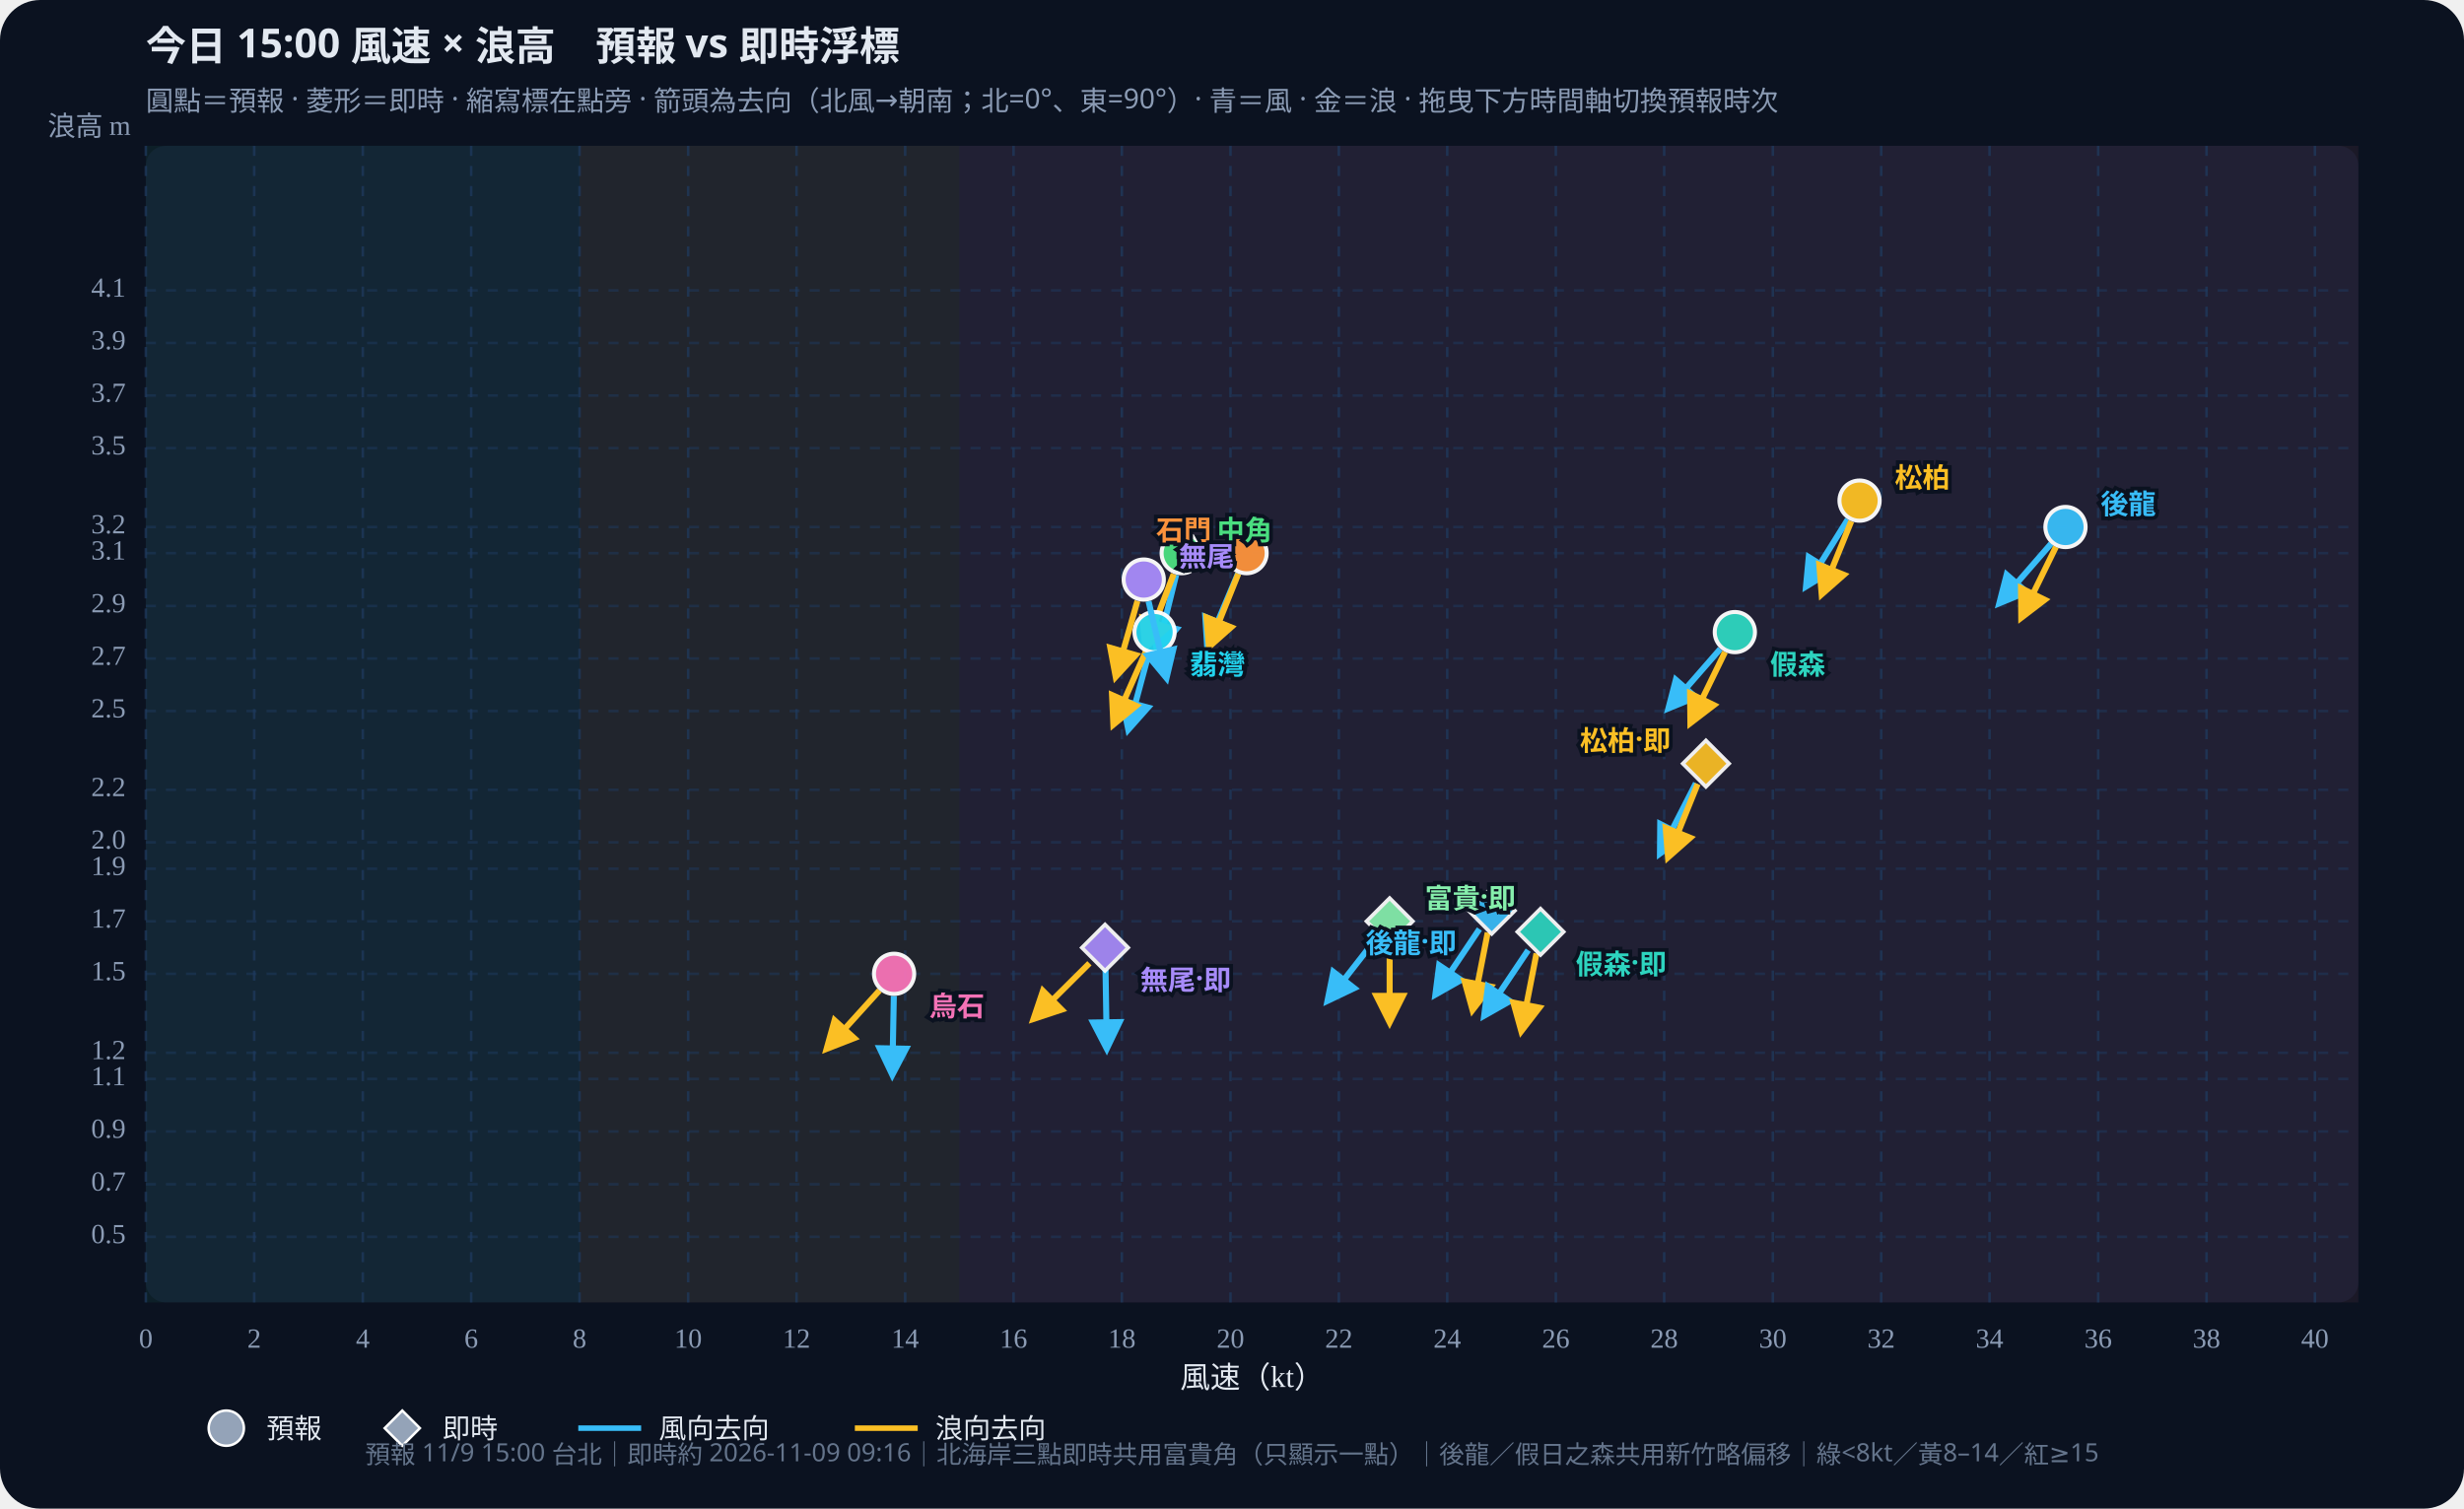
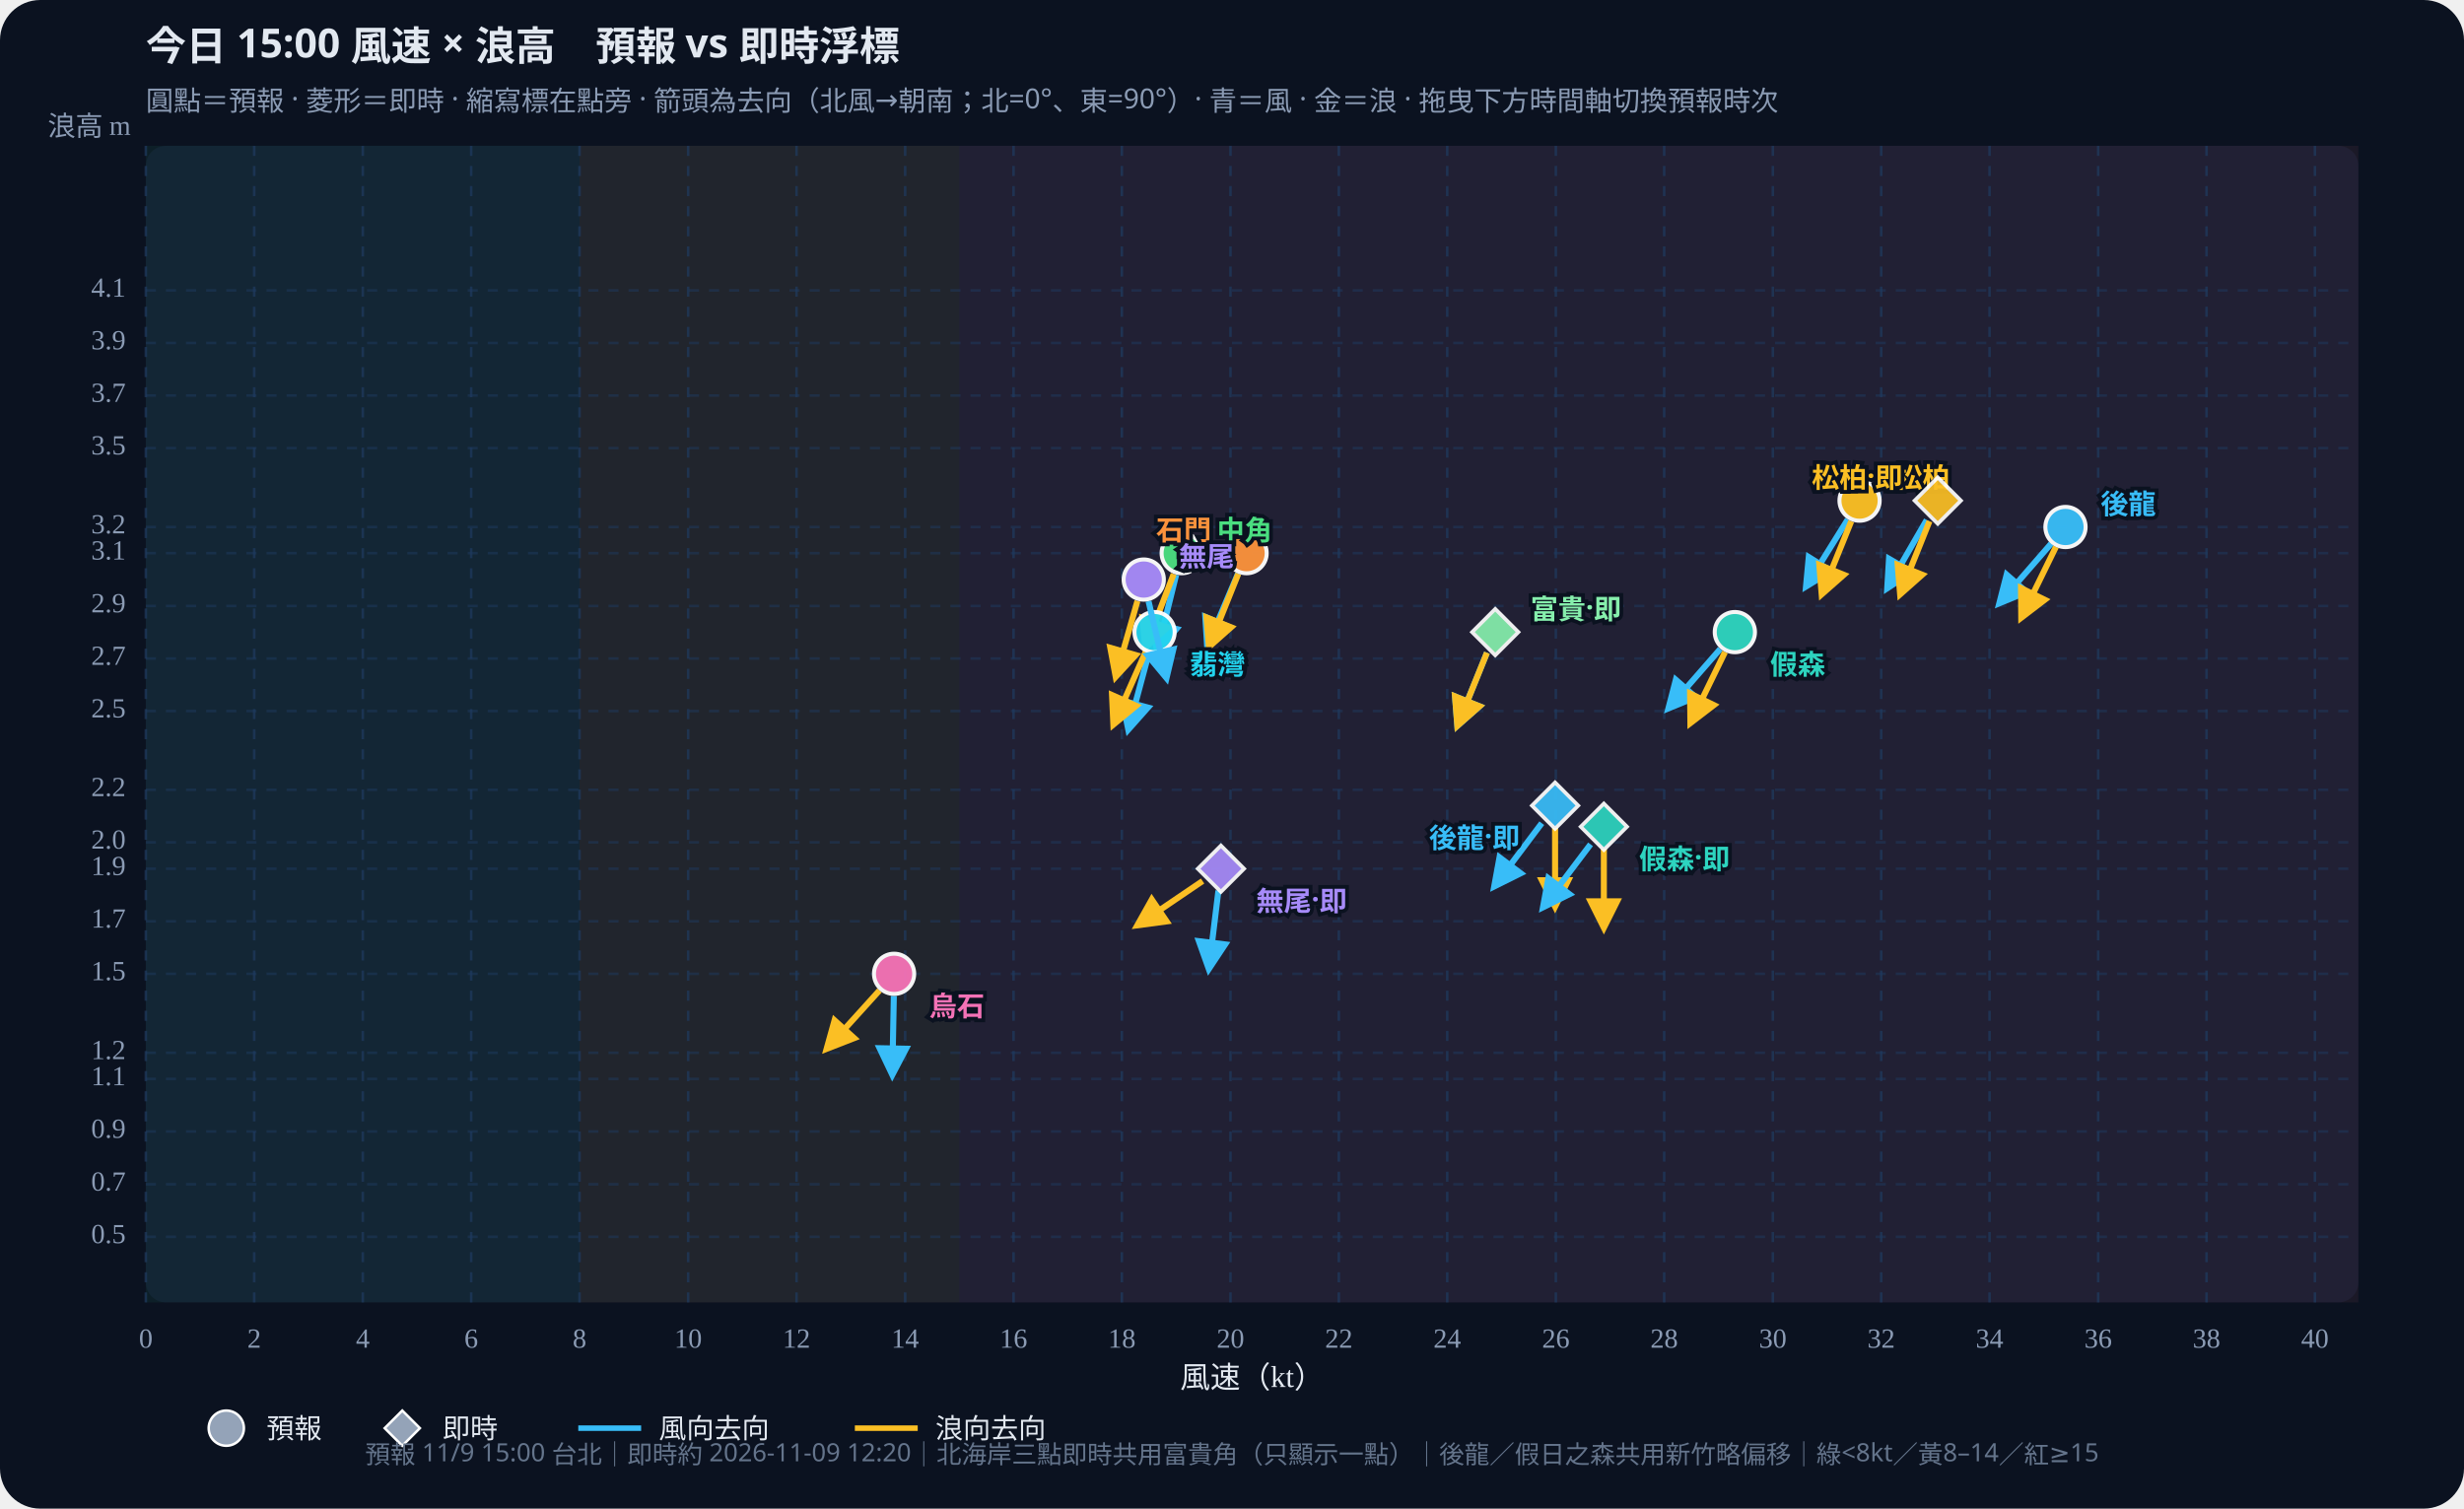
<svg xmlns="http://www.w3.org/2000/svg" id="wws-svg" viewBox="0 0 980 600" role="img" aria-label="風速與浪高散佈圖，可拖曳時間軸切換預報時次" style="width:100%;height:auto;display:block">
  <rect width="980" height="600" fill="#0b1220" rx="16" />
  <rect x="58" y="58" width="880" height="460" fill="#111a2e" rx="8" />
  <rect x="58.0" y="58" width="172.5" height="460" fill="#34d399" opacity="0.07" />
  <rect x="230.5" y="58" width="151.0" height="460" fill="#fbbf24" opacity="0.07" />
  <rect x="381.5" y="58" width="556.5" height="460" fill="#fb7185" opacity="0.07" />
  <defs>
    <marker id="arrow-38bdf8" viewBox="0 0 10 10" refX="8" refY="5" markerWidth="6" markerHeight="6" orient="auto-start-reverse">
      <path d="M0,0 L10,5 L0,10 z" fill="#38bdf8" />
    </marker>
    <marker id="arrow-fbbf24" viewBox="0 0 10 10" refX="8" refY="5" markerWidth="6" markerHeight="6" orient="auto-start-reverse">
      <path d="M0,0 L10,5 L0,10 z" fill="#fbbf24" />
    </marker>
  </defs>
  <text id="wws-title" x="58" y="24" fill="#e2e8f0" font-size="16" font-weight="700" font-family="Noto Sans TC,system-ui,sans-serif">今日 15:00 風速 × 浪高　預報 vs 即時浮標</text>
  <text x="58" y="44" fill="#8b9bb4" font-size="11" font-family="Noto Sans TC,system-ui,sans-serif">圓點＝預報 · 菱形＝即時 · 縮寫標在點旁 · 箭頭為去向（北風→朝南；北=0°、東=90°）· 青＝風 · 金＝浪 · 拖曳下方時間軸切換預報時次</text>
  <line x1="58.0" y1="58" x2="58.0" y2="518" stroke="#1e3a5f" stroke-dasharray="4 4" opacity="0.7" />
  <text x="58.0" y="536" text-anchor="middle" fill="#8b9bb4" font-size="11">0</text>
  <line x1="101.1" y1="58" x2="101.1" y2="518" stroke="#1e3a5f" stroke-dasharray="4 4" opacity="0.7" />
  <text x="101.1" y="536" text-anchor="middle" fill="#8b9bb4" font-size="11">2</text>
  <line x1="144.3" y1="58" x2="144.3" y2="518" stroke="#1e3a5f" stroke-dasharray="4 4" opacity="0.7" />
  <text x="144.3" y="536" text-anchor="middle" fill="#8b9bb4" font-size="11">4</text>
  <line x1="187.4" y1="58" x2="187.4" y2="518" stroke="#1e3a5f" stroke-dasharray="4 4" opacity="0.7" />
  <text x="187.4" y="536" text-anchor="middle" fill="#8b9bb4" font-size="11">6</text>
  <line x1="230.5" y1="58" x2="230.5" y2="518" stroke="#1e3a5f" stroke-dasharray="4 4" opacity="0.7" />
  <text x="230.5" y="536" text-anchor="middle" fill="#8b9bb4" font-size="11">8</text>
  <line x1="273.7" y1="58" x2="273.7" y2="518" stroke="#1e3a5f" stroke-dasharray="4 4" opacity="0.7" />
  <text x="273.7" y="536" text-anchor="middle" fill="#8b9bb4" font-size="11">10</text>
  <line x1="316.8" y1="58" x2="316.8" y2="518" stroke="#1e3a5f" stroke-dasharray="4 4" opacity="0.7" />
  <text x="316.8" y="536" text-anchor="middle" fill="#8b9bb4" font-size="11">12</text>
  <line x1="360.0" y1="58" x2="360.0" y2="518" stroke="#1e3a5f" stroke-dasharray="4 4" opacity="0.7" />
  <text x="360.0" y="536" text-anchor="middle" fill="#8b9bb4" font-size="11">14</text>
  <line x1="403.1" y1="58" x2="403.1" y2="518" stroke="#1e3a5f" stroke-dasharray="4 4" opacity="0.7" />
  <text x="403.1" y="536" text-anchor="middle" fill="#8b9bb4" font-size="11">16</text>
  <line x1="446.2" y1="58" x2="446.2" y2="518" stroke="#1e3a5f" stroke-dasharray="4 4" opacity="0.7" />
  <text x="446.2" y="536" text-anchor="middle" fill="#8b9bb4" font-size="11">18</text>
  <line x1="489.4" y1="58" x2="489.4" y2="518" stroke="#1e3a5f" stroke-dasharray="4 4" opacity="0.7" />
  <text x="489.4" y="536" text-anchor="middle" fill="#8b9bb4" font-size="11">20</text>
  <line x1="532.5" y1="58" x2="532.5" y2="518" stroke="#1e3a5f" stroke-dasharray="4 4" opacity="0.7" />
  <text x="532.5" y="536" text-anchor="middle" fill="#8b9bb4" font-size="11">22</text>
  <line x1="575.6" y1="58" x2="575.6" y2="518" stroke="#1e3a5f" stroke-dasharray="4 4" opacity="0.7" />
  <text x="575.6" y="536" text-anchor="middle" fill="#8b9bb4" font-size="11">24</text>
  <line x1="618.8" y1="58" x2="618.8" y2="518" stroke="#1e3a5f" stroke-dasharray="4 4" opacity="0.7" />
  <text x="618.8" y="536" text-anchor="middle" fill="#8b9bb4" font-size="11">26</text>
  <line x1="661.9" y1="58" x2="661.9" y2="518" stroke="#1e3a5f" stroke-dasharray="4 4" opacity="0.7" />
  <text x="661.9" y="536" text-anchor="middle" fill="#8b9bb4" font-size="11">28</text>
  <line x1="705.1" y1="58" x2="705.1" y2="518" stroke="#1e3a5f" stroke-dasharray="4 4" opacity="0.7" />
  <text x="705.1" y="536" text-anchor="middle" fill="#8b9bb4" font-size="11">30</text>
  <line x1="748.2" y1="58" x2="748.2" y2="518" stroke="#1e3a5f" stroke-dasharray="4 4" opacity="0.7" />
  <text x="748.2" y="536" text-anchor="middle" fill="#8b9bb4" font-size="11">32</text>
  <line x1="791.3" y1="58" x2="791.3" y2="518" stroke="#1e3a5f" stroke-dasharray="4 4" opacity="0.7" />
  <text x="791.3" y="536" text-anchor="middle" fill="#8b9bb4" font-size="11">34</text>
  <line x1="834.5" y1="58" x2="834.5" y2="518" stroke="#1e3a5f" stroke-dasharray="4 4" opacity="0.7" />
  <text x="834.5" y="536" text-anchor="middle" fill="#8b9bb4" font-size="11">36</text>
  <line x1="877.6" y1="58" x2="877.6" y2="518" stroke="#1e3a5f" stroke-dasharray="4 4" opacity="0.7" />
  <text x="877.6" y="536" text-anchor="middle" fill="#8b9bb4" font-size="11">38</text>
  <line x1="920.7" y1="58" x2="920.7" y2="518" stroke="#1e3a5f" stroke-dasharray="4 4" opacity="0.7" />
  <text x="920.7" y="536" text-anchor="middle" fill="#8b9bb4" font-size="11">40</text>
  <line x1="58" y1="491.9" x2="938" y2="491.9" stroke="#1e3a5f" stroke-dasharray="4 4" opacity="0.5" />
  <text x="50" y="491.9" text-anchor="end" dominant-baseline="middle" fill="#8b9bb4" font-size="11">0.5</text>
  <line x1="58" y1="471.0" x2="938" y2="471.0" stroke="#1e3a5f" stroke-dasharray="4 4" opacity="0.5" />
  <text x="50" y="471.0" text-anchor="end" dominant-baseline="middle" fill="#8b9bb4" font-size="11">0.7</text>
  <line x1="58" y1="450.0" x2="938" y2="450.0" stroke="#1e3a5f" stroke-dasharray="4 4" opacity="0.5" />
  <text x="50" y="450.0" text-anchor="end" dominant-baseline="middle" fill="#8b9bb4" font-size="11">0.9</text>
  <line x1="58" y1="429.1" x2="938" y2="429.1" stroke="#1e3a5f" stroke-dasharray="4 4" opacity="0.5" />
  <text x="50" y="429.1" text-anchor="end" dominant-baseline="middle" fill="#8b9bb4" font-size="11">1.1</text>
  <line x1="58" y1="418.7" x2="938" y2="418.7" stroke="#1e3a5f" stroke-dasharray="4 4" opacity="0.5" />
  <text x="50" y="418.7" text-anchor="end" dominant-baseline="middle" fill="#8b9bb4" font-size="11">1.2</text>
  <line x1="58" y1="387.3" x2="938" y2="387.3" stroke="#1e3a5f" stroke-dasharray="4 4" opacity="0.5" />
  <text x="50" y="387.3" text-anchor="end" dominant-baseline="middle" fill="#8b9bb4" font-size="11">1.5</text>
  <line x1="58" y1="366.4" x2="938" y2="366.4" stroke="#1e3a5f" stroke-dasharray="4 4" opacity="0.5" />
  <text x="50" y="366.4" text-anchor="end" dominant-baseline="middle" fill="#8b9bb4" font-size="11">1.7</text>
  <line x1="58" y1="345.5" x2="938" y2="345.5" stroke="#1e3a5f" stroke-dasharray="4 4" opacity="0.5" />
  <text x="50" y="345.5" text-anchor="end" dominant-baseline="middle" fill="#8b9bb4" font-size="11">1.9</text>
  <line x1="58" y1="335.0" x2="938" y2="335.0" stroke="#1e3a5f" stroke-dasharray="4 4" opacity="0.5" />
  <text x="50" y="335.0" text-anchor="end" dominant-baseline="middle" fill="#8b9bb4" font-size="11">2.0</text>
  <line x1="58" y1="314.1" x2="938" y2="314.1" stroke="#1e3a5f" stroke-dasharray="4 4" opacity="0.5" />
  <text x="50" y="314.1" text-anchor="end" dominant-baseline="middle" fill="#8b9bb4" font-size="11">2.2</text>
  <line x1="58" y1="282.8" x2="938" y2="282.8" stroke="#1e3a5f" stroke-dasharray="4 4" opacity="0.5" />
  <text x="50" y="282.8" text-anchor="end" dominant-baseline="middle" fill="#8b9bb4" font-size="11">2.5</text>
  <line x1="58" y1="261.9" x2="938" y2="261.9" stroke="#1e3a5f" stroke-dasharray="4 4" opacity="0.5" />
  <text x="50" y="261.9" text-anchor="end" dominant-baseline="middle" fill="#8b9bb4" font-size="11">2.7</text>
  <line x1="58" y1="241.0" x2="938" y2="241.0" stroke="#1e3a5f" stroke-dasharray="4 4" opacity="0.5" />
  <text x="50" y="241.0" text-anchor="end" dominant-baseline="middle" fill="#8b9bb4" font-size="11">2.9</text>
  <line x1="58" y1="220.0" x2="938" y2="220.0" stroke="#1e3a5f" stroke-dasharray="4 4" opacity="0.5" />
  <text x="50" y="220.0" text-anchor="end" dominant-baseline="middle" fill="#8b9bb4" font-size="11">3.1</text>
  <line x1="58" y1="209.6" x2="938" y2="209.6" stroke="#1e3a5f" stroke-dasharray="4 4" opacity="0.5" />
  <text x="50" y="209.6" text-anchor="end" dominant-baseline="middle" fill="#8b9bb4" font-size="11">3.2</text>
  <line x1="58" y1="178.2" x2="938" y2="178.2" stroke="#1e3a5f" stroke-dasharray="4 4" opacity="0.5" />
  <text x="50" y="178.2" text-anchor="end" dominant-baseline="middle" fill="#8b9bb4" font-size="11">3.5</text>
  <line x1="58" y1="157.3" x2="938" y2="157.3" stroke="#1e3a5f" stroke-dasharray="4 4" opacity="0.5" />
  <text x="50" y="157.3" text-anchor="end" dominant-baseline="middle" fill="#8b9bb4" font-size="11">3.7</text>
  <line x1="58" y1="136.4" x2="938" y2="136.4" stroke="#1e3a5f" stroke-dasharray="4 4" opacity="0.5" />
  <text x="50" y="136.4" text-anchor="end" dominant-baseline="middle" fill="#8b9bb4" font-size="11">3.9</text>
  <line x1="58" y1="115.5" x2="938" y2="115.5" stroke="#1e3a5f" stroke-dasharray="4 4" opacity="0.5" />
  <text x="50" y="115.5" text-anchor="end" dominant-baseline="middle" fill="#8b9bb4" font-size="11">4.1</text>
  <text x="498" y="552" text-anchor="middle" fill="#e2e8f0" font-size="12">風速（kt）</text>
  <text x="52" y="54" text-anchor="end" fill="#8b9bb4" font-size="11">浪高 m</text>
  <g id="wws-forecast-layer">
    <line x1="815.8" y1="216.2" x2="795.3" y2="239.8" stroke="#38bdf8" stroke-width="2.4" marker-end="url(#arrow-38bdf8)" />
    <line x1="817.7" y1="217.5" x2="804.0" y2="245.5" stroke="#fbbf24" stroke-width="2.4" marker-end="url(#arrow-fbbf24)" />
    <circle cx="821.5" cy="209.6" r="8.0" fill="#38bdf8" stroke="#fff" stroke-width="1.6" opacity="0.95" />
    <line x1="684.2" y1="258.1" x2="663.7" y2="281.6" stroke="#38bdf8" stroke-width="2.4" marker-end="url(#arrow-38bdf8)" />
    <line x1="686.1" y1="259.3" x2="672.4" y2="287.4" stroke="#fbbf24" stroke-width="2.4" marker-end="url(#arrow-fbbf24)" />
    <circle cx="690.0" cy="251.4" r="8.0" fill="#2dd4bf" stroke="#fff" stroke-width="1.6" opacity="0.95" />
    <line x1="734.9" y1="206.6" x2="718.4" y2="233.1" stroke="#38bdf8" stroke-width="2.4" marker-end="url(#arrow-38bdf8)" />
    <line x1="736.3" y1="207.3" x2="724.6" y2="236.2" stroke="#fbbf24" stroke-width="2.4" marker-end="url(#arrow-fbbf24)" />
    <circle cx="739.6" cy="199.1" r="8.0" fill="#fbbf24" stroke="#fff" stroke-width="1.6" opacity="0.95" />
    <line x1="467.8" y1="228.6" x2="460.3" y2="258.9" stroke="#38bdf8" stroke-width="2.4" marker-end="url(#arrow-38bdf8)" />
    <line x1="466.8" y1="228.3" x2="455.6" y2="257.4" stroke="#fbbf24" stroke-width="2.4" marker-end="url(#arrow-fbbf24)" />
    <circle cx="470.0" cy="220.0" r="8.0" fill="#4ade80" stroke="#fff" stroke-width="1.6" opacity="0.95" />
    <line x1="456.9" y1="259.9" x2="448.8" y2="290.0" stroke="#38bdf8" stroke-width="2.4" marker-end="url(#arrow-38bdf8)" />
    <line x1="455.6" y1="259.4" x2="442.9" y2="288.0" stroke="#fbbf24" stroke-width="2.4" marker-end="url(#arrow-fbbf24)" />
    <circle cx="459.2" cy="251.4" r="8.0" fill="#22d3ee" stroke="#fff" stroke-width="1.6" opacity="0.95" />
    <line x1="492.4" y1="228.1" x2="480.2" y2="256.9" stroke="#38bdf8" stroke-width="2.4" marker-end="url(#arrow-38bdf8)" />
    <line x1="492.5" y1="228.2" x2="480.9" y2="257.1" stroke="#fbbf24" stroke-width="2.4" marker-end="url(#arrow-fbbf24)" />
    <circle cx="495.8" cy="220.0" r="8.0" fill="#fb923c" stroke="#fff" stroke-width="1.6" opacity="0.95" />
    <line x1="456.8" y1="239.1" x2="463.9" y2="269.5" stroke="#38bdf8" stroke-width="2.4" marker-end="url(#arrow-38bdf8)" />
    <line x1="452.4" y1="239.0" x2="443.8" y2="269.0" stroke="#fbbf24" stroke-width="2.4" marker-end="url(#arrow-fbbf24)" />
    <circle cx="454.9" cy="230.5" r="8.0" fill="#a78bfa" stroke="#fff" stroke-width="1.6" opacity="0.95" />
    <line x1="355.5" y1="396.1" x2="354.9" y2="427.3" stroke="#38bdf8" stroke-width="2.4" marker-end="url(#arrow-38bdf8)" />
    <line x1="349.8" y1="393.9" x2="328.9" y2="417.0" stroke="#fbbf24" stroke-width="2.4" marker-end="url(#arrow-fbbf24)" />
    <circle cx="355.6" cy="387.3" r="8.0" fill="#f472b6" stroke="#fff" stroke-width="1.6" opacity="0.95" />
    <text x="835.5" y="199.6" text-anchor="start" dominant-baseline="central" fill="#38bdf8" font-size="11" font-weight="700" font-family="Noto Sans TC,system-ui,sans-serif" stroke="#0b1220" stroke-width="3" paint-order="stroke">後龍</text>
    <text x="704.0" y="263.4" text-anchor="start" dominant-baseline="central" fill="#2dd4bf" font-size="11" font-weight="700" font-family="Noto Sans TC,system-ui,sans-serif" stroke="#0b1220" stroke-width="3" paint-order="stroke">假森</text>
    <text x="753.6" y="189.1" text-anchor="start" dominant-baseline="central" fill="#fbbf24" font-size="11" font-weight="700" font-family="Noto Sans TC,system-ui,sans-serif" stroke="#0b1220" stroke-width="3" paint-order="stroke">松柏</text>
    <text x="484.0" y="210.0" text-anchor="start" dominant-baseline="central" fill="#4ade80" font-size="11" font-weight="700" font-family="Noto Sans TC,system-ui,sans-serif" stroke="#0b1220" stroke-width="3" paint-order="stroke">中角</text>
    <text x="473.2" y="263.4" text-anchor="start" dominant-baseline="central" fill="#22d3ee" font-size="11" font-weight="700" font-family="Noto Sans TC,system-ui,sans-serif" stroke="#0b1220" stroke-width="3" paint-order="stroke">翡灣</text>
    <text x="481.8" y="210.0" text-anchor="end" dominant-baseline="central" fill="#fb923c" font-size="11" font-weight="700" font-family="Noto Sans TC,system-ui,sans-serif" stroke="#0b1220" stroke-width="3" paint-order="stroke">石門</text>
    <text x="468.9" y="220.5" text-anchor="start" dominant-baseline="central" fill="#a78bfa" font-size="11" font-weight="700" font-family="Noto Sans TC,system-ui,sans-serif" stroke="#0b1220" stroke-width="3" paint-order="stroke">無尾</text>
    <text x="369.6" y="399.3" text-anchor="start" dominant-baseline="central" fill="#f472b6" font-size="11" font-weight="700" font-family="Noto Sans TC,system-ui,sans-serif" stroke="#0b1220" stroke-width="3" paint-order="stroke">烏石</text>
  </g>
  <g id="wws-live-layer">
-     <line x1="588.4" y1="369.5" x2="571.0" y2="395.4" stroke="#38bdf8" stroke-width="2.4" marker-end="url(#arrow-38bdf8)" />
-     <line x1="591.7" y1="370.9" x2="585.7" y2="401.5" stroke="#fbbf24" stroke-width="2.4" marker-end="url(#arrow-fbbf24)" />
-     <polygon points="593.3,353.0 602.5,362.2 593.3,371.4 584.1,362.2" fill="#38bdf8" stroke="#fff" stroke-width="1.5" opacity="0.92" />
-     <line x1="607.8" y1="377.9" x2="590.4" y2="403.8" stroke="#38bdf8" stroke-width="2.4" marker-end="url(#arrow-38bdf8)" />
-     <line x1="611.1" y1="379.2" x2="605.1" y2="409.9" stroke="#fbbf24" stroke-width="2.4" marker-end="url(#arrow-fbbf24)" />
-     <polygon points="612.7,361.4 621.9,370.6 612.7,379.8 603.5,370.6" fill="#2dd4bf" stroke="#fff" stroke-width="1.5" opacity="0.92" />
-     <line x1="674.5" y1="311.5" x2="660.3" y2="339.3" stroke="#38bdf8" stroke-width="2.4" marker-end="url(#arrow-38bdf8)" />
-     <line x1="675.2" y1="311.8" x2="663.5" y2="340.8" stroke="#fbbf24" stroke-width="2.4" marker-end="url(#arrow-fbbf24)" />
-     <polygon points="678.5,294.5 687.7,303.7 678.5,312.9 669.3,303.7" fill="#fbbf24" stroke="#fff" stroke-width="1.5" opacity="0.92" />
-     <line x1="547.3" y1="373.3" x2="528.1" y2="397.9" stroke="#38bdf8" stroke-width="2.4" marker-end="url(#arrow-38bdf8)" />
-     <line x1="552.7" y1="375.2" x2="552.7" y2="406.4" stroke="#fbbf24" stroke-width="2.4" marker-end="url(#arrow-fbbf24)" />
-     <polygon points="552.7,357.2 561.9,366.4 552.7,375.6 543.5,366.4" fill="#86efac" stroke="#fff" stroke-width="1.5" opacity="0.92" />
-     <line x1="439.7" y1="385.7" x2="440.2" y2="416.9" stroke="#38bdf8" stroke-width="2.4" marker-end="url(#arrow-38bdf8)" />
-     <line x1="433.3" y1="383.1" x2="411.2" y2="405.1" stroke="#fbbf24" stroke-width="2.4" marker-end="url(#arrow-fbbf24)" />
-     <polygon points="439.5,367.7 448.7,376.9 439.5,386.1 430.3,376.9" fill="#a78bfa" stroke="#fff" stroke-width="1.5" opacity="0.92" />
-     <text x="579.3" y="374.2" text-anchor="end" dominant-baseline="central" fill="#38bdf8" font-size="11" font-weight="700" font-family="Noto Sans TC,system-ui,sans-serif" stroke="#0b1220" stroke-width="3" paint-order="stroke">後龍·即</text>
-     <text x="626.7" y="382.6" text-anchor="start" dominant-baseline="central" fill="#2dd4bf" font-size="11" font-weight="700" font-family="Noto Sans TC,system-ui,sans-serif" stroke="#0b1220" stroke-width="3" paint-order="stroke">假森·即</text>
-     <text x="664.5" y="293.7" text-anchor="end" dominant-baseline="central" fill="#fbbf24" font-size="11" font-weight="700" font-family="Noto Sans TC,system-ui,sans-serif" stroke="#0b1220" stroke-width="3" paint-order="stroke">松柏·即</text>
-     <text x="566.7" y="356.4" text-anchor="start" dominant-baseline="central" fill="#86efac" font-size="11" font-weight="700" font-family="Noto Sans TC,system-ui,sans-serif" stroke="#0b1220" stroke-width="3" paint-order="stroke">富貴·即</text>
-     <text x="453.5" y="388.9" text-anchor="start" dominant-baseline="central" fill="#a78bfa" font-size="11" font-weight="700" font-family="Noto Sans TC,system-ui,sans-serif" stroke="#0b1220" stroke-width="3" paint-order="stroke">無尾·即</text>
+     <line x1="613.2" y1="327.4" x2="594.4" y2="352.4" stroke="#38bdf8" stroke-width="2.4" marker-end="url(#arrow-38bdf8)" />
+     <line x1="618.5" y1="329.2" x2="618.5" y2="360.4" stroke="#fbbf24" stroke-width="2.4" marker-end="url(#arrow-fbbf24)" />
+     <polygon points="618.5,311.2 627.7,320.4 618.5,329.6 609.3,320.4" fill="#38bdf8" stroke="#fff" stroke-width="1.5" opacity="0.92" />
+     <line x1="632.6" y1="335.8" x2="613.8" y2="360.7" stroke="#38bdf8" stroke-width="2.4" marker-end="url(#arrow-38bdf8)" />
+     <line x1="637.9" y1="337.6" x2="637.9" y2="368.8" stroke="#fbbf24" stroke-width="2.4" marker-end="url(#arrow-fbbf24)" />
+     <polygon points="637.9,319.6 647.1,328.8 637.9,338.0 628.7,328.8" fill="#2dd4bf" stroke="#fff" stroke-width="1.5" opacity="0.92" />
+     <line x1="766.3" y1="206.8" x2="750.7" y2="233.8" stroke="#38bdf8" stroke-width="2.4" marker-end="url(#arrow-38bdf8)" />
+     <line x1="767.4" y1="207.3" x2="755.8" y2="236.2" stroke="#fbbf24" stroke-width="2.4" marker-end="url(#arrow-fbbf24)" />
+     <polygon points="770.7,189.9 779.9,199.1 770.7,208.3 761.5,199.1" fill="#fbbf24" stroke="#fff" stroke-width="1.5" opacity="0.92" />
+     <line x1="591.4" y1="259.6" x2="579.7" y2="288.5" stroke="#38bdf8" stroke-width="2.4" marker-end="url(#arrow-38bdf8)" />
+     <line x1="591.4" y1="259.6" x2="579.7" y2="288.5" stroke="#fbbf24" stroke-width="2.4" marker-end="url(#arrow-fbbf24)" />
+     <polygon points="594.7,242.2 603.9,251.4 594.7,260.6 585.5,251.4" fill="#86efac" stroke="#fff" stroke-width="1.5" opacity="0.92" />
+     <line x1="484.6" y1="354.2" x2="480.8" y2="385.2" stroke="#38bdf8" stroke-width="2.4" marker-end="url(#arrow-38bdf8)" />
+     <line x1="478.3" y1="350.4" x2="452.5" y2="367.9" stroke="#fbbf24" stroke-width="2.4" marker-end="url(#arrow-fbbf24)" />
+     <polygon points="485.6,336.3 494.8,345.5 485.6,354.7 476.4,345.5" fill="#a78bfa" stroke="#fff" stroke-width="1.5" opacity="0.92" />
+     <text x="604.5" y="332.4" text-anchor="end" dominant-baseline="central" fill="#38bdf8" font-size="11" font-weight="700" font-family="Noto Sans TC,system-ui,sans-serif" stroke="#0b1220" stroke-width="3" paint-order="stroke">後龍·即</text>
+     <text x="651.9" y="340.8" text-anchor="start" dominant-baseline="central" fill="#2dd4bf" font-size="11" font-weight="700" font-family="Noto Sans TC,system-ui,sans-serif" stroke="#0b1220" stroke-width="3" paint-order="stroke">假森·即</text>
+     <text x="756.7" y="189.1" text-anchor="end" dominant-baseline="central" fill="#fbbf24" font-size="11" font-weight="700" font-family="Noto Sans TC,system-ui,sans-serif" stroke="#0b1220" stroke-width="3" paint-order="stroke">松柏·即</text>
+     <text x="608.7" y="241.4" text-anchor="start" dominant-baseline="central" fill="#86efac" font-size="11" font-weight="700" font-family="Noto Sans TC,system-ui,sans-serif" stroke="#0b1220" stroke-width="3" paint-order="stroke">富貴·即</text>
+     <text x="499.6" y="357.5" text-anchor="start" dominant-baseline="central" fill="#a78bfa" font-size="11" font-weight="700" font-family="Noto Sans TC,system-ui,sans-serif" stroke="#0b1220" stroke-width="3" paint-order="stroke">無尾·即</text>
  </g>
  <circle cx="90" cy="568" r="7" fill="#94a3b8" stroke="#fff" />
  <text x="106" y="572" fill="#e2e8f0" font-size="11" font-family="Noto Sans TC,system-ui,sans-serif">預報</text>
  <polygon points="160,561 167,568 160,575 153,568" fill="#94a3b8" stroke="#fff" />
  <text x="176" y="572" fill="#e2e8f0" font-size="11" font-family="Noto Sans TC,system-ui,sans-serif">即時</text>
  <line x1="230" y1="568" x2="255" y2="568" stroke="#38bdf8" stroke-width="2.2" />
  <text x="262" y="572" fill="#e2e8f0" font-size="11" font-family="Noto Sans TC,system-ui,sans-serif">風向去向</text>
  <line x1="340" y1="568" x2="365" y2="568" stroke="#fbbf24" stroke-width="2.2" />
  <text x="372" y="572" fill="#e2e8f0" font-size="11" font-family="Noto Sans TC,system-ui,sans-serif">浪向去向</text>
-   <text id="wws-foot" x="490" y="582" text-anchor="middle" fill="#64748b" font-size="10" font-family="Noto Sans TC,system-ui,sans-serif">預報 11/9 15:00 台北｜即時約 2026-11-09 09:16｜北海岸三點即時共用富貴角（只顯示一點）｜後龍／假日之森共用新竹略偏移｜綠&lt;8kt／黃8–14／紅≥15</text>
+   <text id="wws-foot" x="490" y="582" text-anchor="middle" fill="#64748b" font-size="10" font-family="Noto Sans TC,system-ui,sans-serif">預報 11/9 15:00 台北｜即時約 2026-11-09 12:20｜北海岸三點即時共用富貴角（只顯示一點）｜後龍／假日之森共用新竹略偏移｜綠&lt;8kt／黃8–14／紅≥15</text>
</svg>
